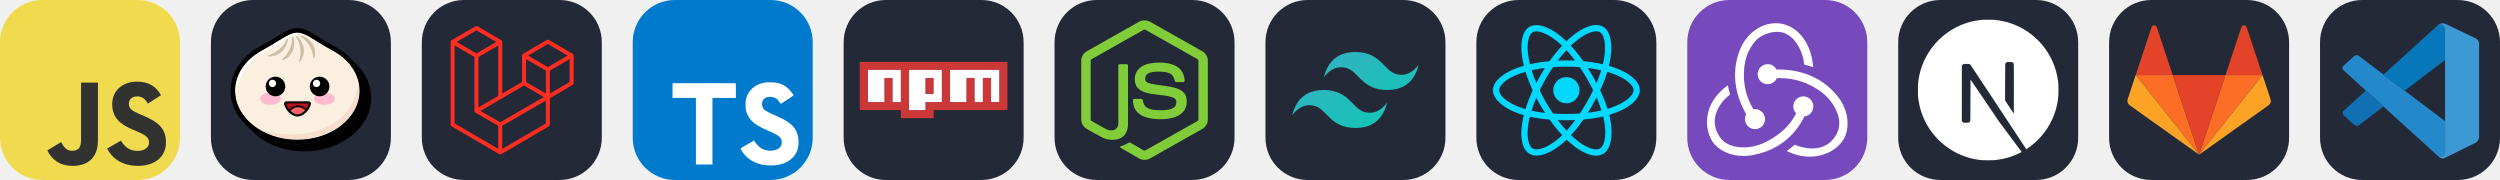
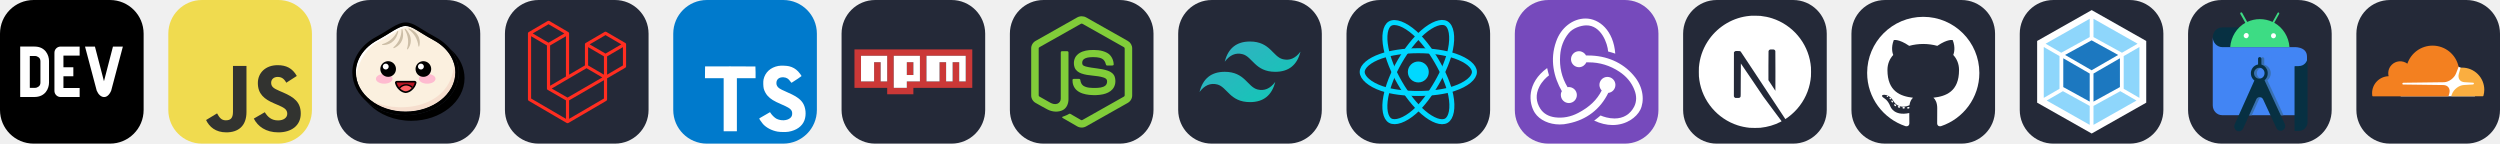
- <svg xmlns="http://www.w3.org/2000/svg" width="666.75" height="48" viewBox="0 0 3556 256" fill="none" version="1.1">
+ <svg xmlns="http://www.w3.org/2000/svg" width="835.5" height="48" viewBox="0 0 4456 256" fill="none" version="1.1">
  <g transform="translate(0, 0)">
+     <svg width="256" height="256" viewBox="0 0 256 256" fill="none">
+       <rect width="256" height="256" rx="60" fill="black" />
+       <path fill-rule="evenodd" clip-rule="evenodd" d="M87.375 147.217C87.375 157.436 81.08 172.918 61.156 172.886H36V83H61.687C80.901 83 87.364 98.461 87.37 108.685L87.375 147.217ZM62.582 99.819C64.686 99.819 66.795 100.607 68.898 102.182C70.996 103.757 72.053 106.126 72.059 109.277V147.114C72.059 150.27 71.007 152.633 68.904 154.209C66.8 155.784 64.691 156.572 62.587 156.572H53.127V99.819H62.582Z" fill="white" />
+       <path d="M141.959 99.053H113.073V119.924H130.731V135.988H113.073V156.854H141.965V172.918H108.253C102.203 173.076 97.172 168.284 97.02 162.222V94.256C96.874 88.199 101.661 83.168 107.706 83.016H141.965L141.959 99.053Z" fill="white" />
+       <path d="M198.149 161.684C190.992 178.389 178.17 175.064 172.429 161.684L151.539 83.022H169.197L185.305 144.8L201.336 83.022H219L198.149 161.684Z" fill="white" />
+     </svg>
+   </g>
+   <g transform="translate(300, 0)">
    <svg width="256" height="256" viewBox="0 0 256 256" fill="none">
      <rect width="256" height="256" rx="60" fill="#F0DB4F" />
      <path d="M67.312 213.932L86.903 202.076C90.682 208.777 94.12 214.447 102.367 214.447C110.272 214.447 115.256 211.355 115.256 199.327V117.529H139.314V199.667C139.314 224.584 124.708 235.926 103.398 235.926C84.153 235.926 72.982 225.959 67.311 213.93" fill="#323330" />
      <path d="M152.381 211.354L171.969 200.013C177.126 208.434 183.828 214.62 195.684 214.62C205.653 214.62 212.009 209.636 212.009 202.762C212.009 194.514 205.479 191.592 194.481 186.782L188.468 184.203C171.111 176.815 159.597 167.535 159.597 147.945C159.597 129.901 173.345 116.153 194.826 116.153C210.12 116.153 221.118 121.481 229.022 135.4L210.291 147.429C206.166 140.04 201.7 137.119 194.826 137.119C187.78 137.119 183.312 141.587 183.312 147.429C183.312 154.646 187.78 157.568 198.09 162.037L204.104 164.614C224.553 173.379 236.067 182.313 236.067 202.418C236.067 224.072 219.055 235.928 196.2 235.928C173.861 235.928 159.426 225.274 152.381 211.354" fill="#323330" />
    </svg>
  </g>
-   <g transform="translate(300, 0)">
+   <g transform="translate(600, 0)">
    <svg width="256" height="256" viewBox="0 0 256 256" fill="none">
      <rect width="256" height="256" rx="60" fill="#242938" />
      <path d="M206.709 91.241C206.304 90.811 205.873 90.38 205.443 89.975C205.012 89.57 204.607 89.115 204.177 88.71C203.747 88.304 203.342 87.849 202.911 87.444C202.481 87.039 202.076 86.583 201.645 86.178C201.215 85.773 200.81 85.317 200.38 84.912C199.949 84.507 199.544 84.051 199.114 83.646C198.683 83.241 198.278 82.785 197.848 82.38C210.405 94.721 217.599 111.51 217.873 129.115C217.873 171.064 175.291 205.191 122.936 205.191C93.62 205.191 67.392 194.482 49.949 177.697L51.215 178.963L52.481 180.229L53.746 181.494L55.012 182.76L56.278 184.026L57.544 185.292L58.81 186.558C76.228 204.051 103.038 215.317 133.063 215.317C185.417 215.317 228 181.191 228 139.368C228 121.494 220.304 104.558 206.709 91.241Z" fill="black" />
      <path d="M211.544 129.114C211.544 167.62 171.874 198.836 122.937 198.836C74 198.836 34.329 167.62 34.329 129.114C34.329 105.241 49.519 84.152 72.861 71.646C96.203 59.139 110.734 46.329 122.937 46.329C135.139 46.329 145.57 56.785 173.013 71.646C196.355 84.152 211.544 105.241 211.544 129.114Z" fill="#FBF0DF" />
      <path d="M211.544 129.114C211.532 124.167 210.851 119.245 209.519 114.481C202.608 198.785 99.772 202.835 59.342 177.62C77.517 191.707 99.945 199.189 122.937 198.835C171.798 198.835 211.544 167.57 211.544 129.114Z" fill="#F6DECE" />
      <path d="M88.835 67.013C100.152 60.228 115.19 47.494 129.975 47.468C127.7 46.733 125.327 46.349 122.937 46.329C116.81 46.329 110.279 49.494 102.051 54.253C99.19 55.924 96.228 57.772 93.089 59.696C87.19 63.342 80.43 67.468 72.835 71.595C48.734 84.633 34.329 106.127 34.329 129.114C34.329 130.127 34.329 131.139 34.329 132.127C49.671 77.924 77.544 73.797 88.835 67.013Z" fill="#FFFEFC" />
      <path fill-rule="evenodd" clip-rule="evenodd" d="M115.645 52.734C115.681 58.712 114.426 64.627 111.966 70.075C109.506 75.524 105.899 80.377 101.392 84.304C100.683 84.937 101.24 86.152 102.152 85.797C110.683 82.481 122.202 72.557 117.342 52.532C117.139 51.392 115.645 51.696 115.645 52.734ZM121.392 52.734C124.49 57.788 126.458 63.453 127.162 69.339C127.865 75.225 127.287 81.194 125.468 86.835C125.164 87.722 126.253 88.481 126.861 87.747C132.405 80.658 137.24 66.582 122.759 51.392C122.025 50.734 120.886 51.747 121.392 52.633V52.734ZM128.38 52.304C133.231 55.738 137.289 60.173 140.28 65.309C143.272 70.444 145.127 76.162 145.721 82.076C145.696 82.289 145.753 82.504 145.882 82.676C146.01 82.848 146.2 82.964 146.412 82.999C146.623 83.035 146.84 82.988 147.018 82.868C147.196 82.748 147.321 82.564 147.367 82.354C149.696 73.519 148.38 58.456 129.215 50.633C128.202 50.228 127.544 51.595 128.38 52.203V52.304ZM81.645 78.633C87.416 76.909 92.758 73.989 97.325 70.063C101.892 66.138 105.581 61.294 108.152 55.848C108.607 54.937 110.051 55.291 109.823 56.304C105.443 76.557 90.785 80.785 81.671 80.228C80.709 80.253 80.734 78.911 81.645 78.633Z" fill="#CCBEA7" />
      <path d="M122.937 205.19C70.582 205.19 28 171.063 28 129.114C28 103.798 43.646 80.177 69.848 66.025C77.443 61.975 83.949 57.899 89.747 54.329C92.937 52.354 95.949 50.506 98.861 48.785C107.747 43.519 115.342 40 122.937 40C130.532 40 137.165 43.038 145.468 47.949C148 49.392 150.532 50.962 153.241 52.684C159.544 56.582 166.658 60.987 176.025 66.025C202.228 80.177 217.874 103.772 217.874 129.114C217.874 171.063 175.291 205.19 122.937 205.19ZM122.937 46.329C116.81 46.329 110.279 49.494 102.051 54.253C99.19 55.924 96.228 57.772 93.089 59.696C87.19 63.342 80.43 67.468 72.835 71.595C48.734 84.633 34.329 106.127 34.329 129.114C34.329 167.57 74.076 198.861 122.937 198.861C171.798 198.861 211.544 167.57 211.544 129.114C211.544 106.127 197.139 84.633 173.013 71.646C163.443 66.582 155.975 61.823 149.924 58.076C147.165 56.38 144.633 54.81 142.329 53.418C134.658 48.861 129.063 46.329 122.937 46.329Z" fill="black" />
      <path d="M140.785 147.596C139.648 152.254 137.059 156.429 133.393 159.52C130.64 162.188 127.077 163.863 123.266 164.279C119.341 163.929 115.652 162.25 112.81 159.52C109.181 156.415 106.629 152.241 105.519 147.596C105.482 147.32 105.509 147.039 105.598 146.775C105.686 146.512 105.834 146.272 106.029 146.074C106.225 145.876 106.463 145.725 106.725 145.634C106.988 145.542 107.268 145.512 107.544 145.545H138.785C139.059 145.516 139.337 145.549 139.596 145.643C139.855 145.736 140.09 145.887 140.283 146.085C140.475 146.282 140.621 146.521 140.708 146.782C140.795 147.044 140.821 147.322 140.785 147.596Z" fill="#B71422" />
      <path d="M112.81 159.722C115.647 162.453 119.322 164.148 123.241 164.532C127.151 164.142 130.816 162.448 133.646 159.722C134.551 158.878 135.397 157.973 136.177 157.013C134.618 155.243 132.713 153.812 130.579 152.806C128.446 151.8 126.13 151.242 123.772 151.165C121.25 151.224 118.78 151.896 116.575 153.122C114.37 154.348 112.496 156.092 111.114 158.203C111.696 158.734 112.203 159.241 112.81 159.722Z" fill="#FF6164" />
      <path d="M113.215 157.722C114.471 156.099 116.077 154.783 117.914 153.871C119.752 152.958 121.772 152.475 123.823 152.456C127.614 152.568 131.227 154.094 133.95 156.734C134.532 156.101 135.089 155.443 135.62 154.785C132.4 151.718 128.143 149.974 123.696 149.899C121.32 149.919 118.977 150.466 116.837 151.499C114.696 152.532 112.811 154.026 111.317 155.874C111.915 156.524 112.549 157.141 113.215 157.722Z" fill="black" />
      <path d="M123.165 165.798C118.946 165.428 114.976 163.644 111.899 160.734C107.98 157.42 105.222 152.941 104.026 147.95C103.94 147.505 103.954 147.047 104.068 146.609C104.182 146.171 104.392 145.764 104.684 145.418C105.031 144.999 105.469 144.665 105.965 144.441C106.46 144.217 107.001 144.11 107.545 144.127H138.785C139.328 144.115 139.867 144.225 140.361 144.449C140.856 144.672 141.295 145.003 141.646 145.418C141.934 145.765 142.141 146.173 142.251 146.612C142.36 147.05 142.37 147.507 142.279 147.95C141.083 152.941 138.324 157.42 134.405 160.734C131.335 163.639 127.375 165.422 123.165 165.798ZM107.545 147.063C107.139 147.063 107.038 147.241 107.013 147.291C108.083 151.62 110.504 155.495 113.924 158.355C116.425 160.819 119.677 162.378 123.165 162.785C126.643 162.382 129.891 160.843 132.405 158.405C135.815 155.54 138.226 151.666 139.291 147.342C139.236 147.261 139.16 147.197 139.07 147.157C138.981 147.116 138.882 147.102 138.785 147.114L107.545 147.063Z" fill="black" />
      <path d="M161.469 149.164C169.648 149.164 176.279 145.265 176.279 140.455C176.279 135.646 169.648 131.747 161.469 131.747C153.289 131.747 146.659 135.646 146.659 140.455C146.659 145.265 153.289 149.164 161.469 149.164Z" fill="#FEBBD0" />
      <path d="M84.836 149.164C93.015 149.164 99.646 145.265 99.646 140.455C99.646 135.646 93.015 131.747 84.836 131.747C76.656 131.747 70.026 135.646 70.026 140.455C70.026 145.265 76.656 149.164 84.836 149.164Z" fill="#FEBBD0" />
      <path fill-rule="evenodd" clip-rule="evenodd" d="M91.798 136.962C94.558 136.967 97.257 136.153 99.555 134.623C101.852 133.093 103.644 130.917 104.703 128.368C105.763 125.82 106.043 123.014 105.508 120.307C104.972 117.599 103.646 115.111 101.696 113.158C99.746 111.204 97.26 109.873 94.554 109.333C91.847 108.793 89.041 109.067 86.491 110.122C83.94 111.177 81.76 112.965 80.226 115.26C78.692 117.554 77.874 120.252 77.874 123.012C77.874 126.708 79.34 130.252 81.951 132.867C84.561 135.482 88.103 136.955 91.798 136.962ZM154.507 136.962C157.27 136.982 159.977 136.181 162.284 134.66C164.591 133.14 166.395 130.968 167.466 128.421C168.538 125.874 168.828 123.066 168.302 120.354C167.775 117.641 166.454 115.146 164.508 113.185C162.561 111.224 160.076 109.885 157.367 109.339C154.658 108.792 151.848 109.063 149.293 110.115C146.739 111.168 144.554 112.956 143.017 115.252C141.479 117.548 140.659 120.249 140.659 123.012C140.652 126.697 142.105 130.233 144.701 132.848C147.297 135.462 150.823 136.942 154.507 136.962Z" fill="black" />
      <path fill-rule="evenodd" clip-rule="evenodd" d="M87.494 123.898C88.531 123.903 89.547 123.6 90.412 123.028C91.278 122.455 91.953 121.638 92.354 120.681C92.754 119.724 92.862 118.669 92.662 117.651C92.463 116.633 91.966 115.697 91.234 114.961C90.502 114.226 89.568 113.724 88.551 113.52C87.534 113.316 86.479 113.418 85.52 113.814C84.561 114.21 83.741 114.882 83.164 115.744C82.587 116.606 82.279 117.62 82.279 118.658C82.279 120.043 82.827 121.373 83.805 122.355C84.782 123.337 86.109 123.892 87.494 123.898ZM150.203 123.898C151.24 123.903 152.256 123.6 153.121 123.028C153.986 122.455 154.662 121.638 155.063 120.681C155.463 119.724 155.57 118.669 155.371 117.651C155.172 116.633 154.675 115.697 153.943 114.961C153.211 114.226 152.277 113.724 151.26 113.52C150.243 113.316 149.188 113.418 148.229 113.814C147.27 114.21 146.45 114.882 145.873 115.744C145.296 116.606 144.988 117.62 144.988 118.658C144.988 120.035 145.529 121.356 146.496 122.337C147.462 123.318 148.776 123.878 150.152 123.898H150.203Z" fill="white" />
    </svg>
  </g>
-   <g transform="translate(600, 0)">
+   <g transform="translate(900, 0)">
    <svg width="256" height="256" fill="none" viewBox="0 0 256 256">
      <rect width="256" height="256" fill="#242938" rx="60" />
      <path fill="#FF2D20" fill-rule="evenodd" d="M215.846 78.314C215.91 78.557 215.944 78.808 215.944 79.061V118.26C215.944 118.763 215.813 119.257 215.565 119.692C215.316 120.128 214.958 120.489 214.528 120.739L182.082 139.681V177.226C182.082 178.248 181.547 179.191 180.673 179.706L112.945 219.241C112.79 219.33 112.621 219.387 112.452 219.448C112.388 219.47 112.329 219.509 112.262 219.527C111.788 219.653 111.291 219.653 110.817 219.527C110.74 219.505 110.669 219.462 110.595 219.434C110.44 219.377 110.278 219.327 110.13 219.241L42.416 179.706C41.986 179.455 41.629 179.094 41.38 178.659C41.131 178.224 41 177.729 41 177.226V59.629C41 59.371 41.035 59.121 41.099 58.879C41.12 58.796 41.169 58.721 41.197 58.639C41.25 58.489 41.3 58.336 41.377 58.196C41.43 58.103 41.507 58.028 41.571 57.943C41.652 57.828 41.726 57.71 41.821 57.61C41.902 57.528 42.008 57.467 42.099 57.396C42.201 57.31 42.293 57.217 42.409 57.149H42.413L76.271 37.382C76.7 37.132 77.186 37 77.681 37C78.175 37 78.661 37.132 79.09 37.382L112.949 57.149H112.956C113.068 57.221 113.164 57.31 113.266 57.392C113.357 57.464 113.459 57.528 113.54 57.607C113.639 57.71 113.71 57.828 113.794 57.943C113.854 58.028 113.935 58.103 113.984 58.196C114.065 58.339 114.111 58.489 114.168 58.639C114.196 58.721 114.245 58.796 114.266 58.882C114.331 59.126 114.364 59.377 114.365 59.629V133.079L142.579 116.606V79.057C142.579 78.807 142.614 78.553 142.678 78.314C142.703 78.228 142.748 78.153 142.777 78.071C142.833 77.921 142.882 77.767 142.96 77.628C143.013 77.535 143.09 77.46 143.15 77.374C143.235 77.26 143.305 77.142 143.404 77.042C143.485 76.96 143.587 76.899 143.679 76.828C143.784 76.742 143.876 76.649 143.989 76.581H143.993L177.855 56.813C178.283 56.563 178.769 56.431 179.264 56.431C179.759 56.431 180.245 56.563 180.673 56.813L214.532 76.581C214.652 76.653 214.743 76.742 214.849 76.824C214.937 76.895 215.039 76.96 215.12 77.038C215.219 77.142 215.289 77.26 215.374 77.374C215.437 77.46 215.515 77.535 215.564 77.628C215.645 77.767 215.691 77.921 215.747 78.071C215.779 78.153 215.825 78.228 215.846 78.314H215.846ZM210.3 116.606V84.009L198.451 90.925L182.082 100.482V133.079L210.303 116.606H210.3ZM176.441 175.572V142.954L160.34 152.279L114.361 178.888V211.813L176.441 175.572ZM46.644 64.577V175.572L108.717 211.81V178.891L76.289 160.281L76.278 160.274L76.264 160.267C76.155 160.203 76.064 160.11 75.961 160.031C75.873 159.96 75.771 159.903 75.694 159.824L75.687 159.814C75.595 159.724 75.531 159.614 75.454 159.513C75.383 159.417 75.299 159.335 75.243 159.235L75.239 159.224C75.175 159.117 75.136 158.988 75.091 158.867C75.045 158.76 74.985 158.66 74.957 158.545V158.541C74.922 158.406 74.915 158.263 74.9 158.123C74.886 158.016 74.858 157.909 74.858 157.802V157.795V81.05L58.493 71.49L46.644 64.581V64.577ZM77.684 43.162L49.474 59.629L77.677 76.095L105.884 59.625L77.677 43.162H77.684ZM92.355 145.926L108.721 136.373V64.577L96.872 71.494L80.503 81.05V152.847L92.355 145.926ZM179.264 62.594L151.056 79.061L179.264 95.527L207.467 79.057L179.264 62.594ZM176.441 100.482L160.072 90.925L148.224 84.009V116.606L164.589 126.159L176.441 133.079V100.482ZM111.536 173.94L152.909 149.988L173.591 138.02L145.405 121.564L112.952 140.51L83.374 157.777L111.536 173.94Z" clip-rule="evenodd" />
    </svg>
  </g>
-   <g transform="translate(900, 0)">
+   <g transform="translate(1200, 0)">
    <svg width="256" height="256" fill="none" viewBox="0 0 256 256">
      <rect width="256" height="256" fill="#007ACC" rx="60" />
      <path fill="#fff" d="M56.611 128.849L56.53 139.333H73.19H89.85L89.85 186.673V234.012H101.635H113.419V186.673L113.419 139.333H130.079H146.739V129.052C146.739 123.363 146.618 118.609 146.455 118.487C146.333 118.325 126.056 118.243 101.472 118.284L56.733 118.406L56.611 128.849Z" />
      <path fill="#fff" d="M206.567 118.108C213.068 119.734 218.026 122.619 222.577 127.332C224.934 129.852 228.428 134.444 228.713 135.541C228.794 135.866 217.66 143.343 210.915 147.528C210.671 147.691 209.695 146.634 208.598 145.009C205.307 140.214 201.853 138.141 196.57 137.776C188.809 137.247 183.811 141.311 183.852 148.097C183.852 150.088 184.136 151.266 184.949 152.892C186.655 156.427 189.825 158.54 199.781 162.847C218.107 170.731 225.949 175.932 230.826 183.327C236.271 191.576 237.49 204.742 233.792 214.535C229.729 225.181 219.651 232.414 205.469 234.812C201.081 235.584 190.678 235.462 185.965 234.609C175.684 232.78 165.932 227.701 159.918 221.037C157.561 218.436 152.969 211.65 153.254 211.162C153.375 211 154.432 210.35 155.61 209.659C156.748 209.009 161.056 206.53 165.119 204.173L172.474 199.906L174.018 202.182C176.172 205.473 180.885 209.984 183.73 211.487C191.897 215.795 203.113 215.185 208.639 210.228C210.996 208.074 211.971 205.839 211.971 202.548C211.971 199.581 211.605 198.281 210.061 196.046C208.07 193.202 204.007 190.804 192.466 185.806C179.26 180.117 173.571 176.582 168.37 170.974C165.363 167.724 162.518 162.522 161.34 158.174C160.365 154.558 160.121 145.496 160.893 141.839C163.615 129.08 173.246 120.181 187.143 117.539C191.654 116.686 202.137 117.011 206.567 118.108Z" />
    </svg>
  </g>
-   <g transform="translate(1200, 0)">
+   <g transform="translate(1500, 0)">
    <svg width="256" height="256" viewBox="0 0 256 256" fill="none">
      <g clip-path="url(#clip0_33_588)">
        <path d="M196 0H60C26.863 0 0 26.863 0 60V196C0 229.137 26.863 256 60 256H196C229.137 256 256 229.137 256 196V60C256 26.863 229.137 0 196 0Z" fill="#242938" />
        <g clip-path="url(#clip1_33_588)">
          <path d="M23 88H233V156.571H128V168H81.333V156.571H23V88ZM34.667 145.143H58V110.857H69.667V145.143H81.333V99.429H34.667V145.143ZM93 99.429V156.571H116.333V145.143H139.667V99.429H93ZM116.333 110.857H128V133.714H116.333V110.857ZM151.333 99.429V145.143H174.667V110.857H186.333V145.143H198V110.857H209.667V145.143H221.333V99.429H151.333Z" fill="#CB3837" />
          <path d="M34.667 145.143H58V110.857H69.667V145.143H81.333V99.429H34.667V145.143Z" fill="white" />
          <path d="M93 99.429V156.571H116.333V145.143H139.667V99.429H93ZM128 133.714H116.333V110.857H128V133.714Z" fill="white" />
          <path d="M151.333 99.429V145.143H174.667V110.857H186.333V145.143H198V110.857H209.667V145.143H221.333V99.429H151.333Z" fill="white" />
        </g>
      </g>
      <defs>
        <clipPath id="clip0_33_588">
          <rect width="256" height="256" fill="white" />
        </clipPath>
        <clipPath id="clip1_33_588">
          <rect width="210" height="80" fill="white" transform="translate(23 88)" />
        </clipPath>
      </defs>
    </svg>
  </g>
-   <g transform="translate(1500, 0)">
+   <g transform="translate(1800, 0)">
    <svg width="256" height="256" fill="none" viewBox="0 0 256 256">
      <rect width="256" height="256" fill="#242938" rx="60" />
      <path fill="#81CD39" d="M119.878 31.116C124.797 28.301 131.203 28.288 136.117 31.116C160.839 45.086 185.569 59.033 210.287 73.011C214.937 75.63 218.046 80.804 217.999 86.161V170.206C218.034 175.785 214.617 181.083 209.712 183.642C185.071 197.535 160.442 211.444 135.805 225.337C130.786 228.207 124.251 227.986 119.387 224.88C112 220.598 104.6 216.336 97.212 212.058C95.702 211.158 94 210.442 92.934 208.978C93.877 207.708 95.562 207.55 96.931 206.995C100.014 206.014 102.847 204.44 105.679 202.913C106.396 202.423 107.27 202.611 107.957 203.049C114.274 206.671 120.536 210.399 126.874 213.986C128.226 214.767 129.595 213.73 130.751 213.086C154.931 199.419 179.141 185.805 203.318 172.134C204.214 171.703 204.709 170.752 204.636 169.771C204.653 142.046 204.64 114.317 204.645 86.592C204.747 85.478 204.103 84.455 203.096 83.999C178.541 70.17 153.997 56.321 129.446 42.488C128.575 41.889 127.426 41.888 126.554 42.484C102.002 56.321 77.464 70.183 52.912 84.011C51.909 84.468 51.236 85.475 51.355 86.592C51.36 114.317 51.355 142.046 51.355 169.775C51.268 170.756 51.801 171.687 52.691 172.109C59.242 175.824 65.802 179.513 72.358 183.216C76.052 185.203 80.586 186.385 84.656 184.862C88.246 183.574 90.763 179.909 90.695 176.097C90.729 148.534 90.678 120.967 90.72 93.408C90.631 92.184 91.791 91.173 92.981 91.288C96.129 91.267 99.281 91.246 102.429 91.297C103.743 91.267 104.647 92.585 104.485 93.817C104.472 121.555 104.519 149.293 104.464 177.03C104.472 184.423 101.435 192.467 94.597 196.084C86.174 200.447 75.762 199.522 67.44 195.338C60.236 191.742 53.36 187.498 46.284 183.646C41.366 181.101 37.966 175.782 38.001 170.207V86.161C37.949 80.693 41.182 75.425 45.976 72.844C70.613 58.941 95.246 45.026 119.878 31.116Z" />
      <path fill="#81CD39" d="M141.372 89.335C152.117 88.643 163.62 88.925 173.289 94.219C180.776 98.275 184.926 106.789 185.058 115.106C184.849 116.227 183.676 116.846 182.605 116.769C179.488 116.765 176.369 116.812 173.252 116.748C171.929 116.799 171.161 115.58 170.995 114.411C170.099 110.431 167.928 106.49 164.183 104.57C158.433 101.692 151.767 101.837 145.497 101.897C140.92 102.139 135.998 102.536 132.12 105.227C129.143 107.266 128.239 111.382 129.301 114.697C130.303 117.077 133.05 117.845 135.299 118.553C148.248 121.94 161.97 121.602 174.672 126.059C179.931 127.876 185.075 131.409 186.875 136.915C189.23 144.295 188.198 153.115 182.947 159.039C178.689 163.914 172.488 166.568 166.303 168.009C158.075 169.844 149.536 169.891 141.18 169.076C133.323 168.18 125.146 166.116 119.081 160.763C113.894 156.259 111.361 149.241 111.612 142.469C111.672 141.325 112.811 140.527 113.907 140.621C117.046 140.596 120.186 140.587 123.325 140.626C124.58 140.536 125.509 141.62 125.574 142.802C126.152 146.593 127.577 150.573 130.884 152.82C137.264 156.937 145.271 156.655 152.577 156.77C158.63 156.502 165.425 156.421 170.364 152.42C172.97 150.138 173.742 146.32 173.038 143.036C172.275 140.263 169.374 138.971 166.883 138.126C154.1 134.083 140.224 135.55 127.565 130.977C122.425 129.161 117.455 125.727 115.481 120.447C112.726 112.974 113.988 103.73 119.789 98.006C125.445 92.312 133.609 90.119 141.372 89.335V89.335" />
    </svg>
  </g>
-   <g transform="translate(1800, 0)">
+   <g transform="translate(2100, 0)">
    <svg width="256" height="256" fill="none" viewBox="0 0 256 256">
      <rect width="256" height="256" fill="#242938" rx="60" />
      <path fill="url(#paint0_linear_2_119)" fill-rule="evenodd" d="M83 110C88.999 86.001 104.001 74 128 74C164 74 168.5 101 186.5 105.5C198.501 108.501 209 104.001 218 92C212.001 115.999 196.999 128 173 128C137 128 132.5 101 114.5 96.5C102.499 93.499 92 97.999 83 110ZM38 164C43.999 140.001 59.001 128 83 128C119 128 123.5 155 141.5 159.5C153.501 162.501 164 158.001 173 146C167.001 169.999 151.999 182 128 182C92 182 87.5 155 69.5 150.5C57.499 147.499 47 151.999 38 164Z" clip-rule="evenodd" />
      <defs>
        <linearGradient id="paint0_linear_2_119" x1="86.5" x2="163.5" y1="74" y2="185.5" gradientUnits="userSpaceOnUse">
          <stop stop-color="#32B1C1" />
          <stop offset="1" stop-color="#14C6B7" />
        </linearGradient>
      </defs>
    </svg>
  </g>
-   <g transform="translate(2100, 0)">
+   <g transform="translate(2400, 0)">
    <svg width="256" height="256" fill="none" viewBox="0 0 256 256">
      <rect width="256" height="256" fill="#242938" rx="60" />
      <path fill="#00D8FF" d="M128.001 146.951C138.305 146.951 146.657 138.598 146.657 128.295C146.657 117.992 138.305 109.639 128.001 109.639C117.698 109.639 109.345 117.992 109.345 128.295C109.345 138.598 117.698 146.951 128.001 146.951Z" />
      <path fill-rule="evenodd" stroke="#00D8FF" stroke-width="8.911" d="M128.002 90.363C153.05 90.363 176.319 93.957 193.864 99.998C215.003 107.275 228 118.306 228 128.295C228 138.704 214.226 150.423 191.525 157.944C174.363 163.63 151.779 166.598 128.002 166.598C103.624 166.598 80.539 163.812 63.183 157.881C41.225 150.376 28 138.506 28 128.295C28 118.387 40.41 107.441 61.252 100.175C78.862 94.035 102.705 90.363 127.998 90.363H128.002Z" clip-rule="evenodd" />
      <path fill-rule="evenodd" stroke="#00D8FF" stroke-width="8.911" d="M94.981 109.438C107.495 87.74 122.232 69.378 136.23 57.197C153.094 42.521 169.144 36.773 177.796 41.762C186.813 46.962 190.084 64.75 185.259 88.171C181.614 105.879 172.9 126.925 161.021 147.523C148.842 168.641 134.897 187.247 121.09 199.315C103.619 214.587 86.728 220.114 77.883 215.013C69.3 210.067 66.018 193.846 70.136 172.161C73.615 153.838 82.345 131.349 94.977 109.438L94.981 109.438Z" clip-rule="evenodd" />
      <path fill-rule="evenodd" stroke="#00D8FF" stroke-width="8.911" d="M95.012 147.578C82.463 125.904 73.919 103.962 70.353 85.752C66.06 63.811 69.095 47.035 77.74 42.032C86.749 36.816 103.792 42.866 121.674 58.744C135.194 70.748 149.077 88.805 160.99 109.383C173.204 130.481 182.358 151.856 185.919 169.844C190.425 192.608 186.778 210.001 177.941 215.116C169.367 220.08 153.676 214.825 136.945 200.427C122.809 188.263 107.685 169.468 95.012 147.578Z" clip-rule="evenodd" />
    </svg>
  </g>
-   <g transform="translate(2400, 0)">
+   <g transform="translate(2700, 0)">
    <svg width="256" height="256" viewBox="0 0 256 256" fill="none">
      <rect width="256" height="256" rx="60" fill="#764ABC" />
      <path d="M166.579 165.599C173.96 164.835 179.559 158.472 179.304 150.837C179.05 143.202 172.687 137.094 165.052 137.094H164.543C156.653 137.348 150.545 143.965 150.799 151.855C151.054 155.673 152.581 158.981 154.871 161.272C146.218 178.324 132.984 190.795 113.132 201.23C99.643 208.356 85.645 210.901 71.647 209.12C60.194 207.593 51.287 202.502 45.687 194.104C37.543 181.633 36.78 168.144 43.651 154.655C48.487 144.983 56.122 137.857 60.958 134.294C59.94 130.986 58.413 125.386 57.649 121.314C20.746 148.038 24.563 184.178 35.761 201.23C44.16 213.955 61.212 221.845 80.046 221.845C85.136 221.845 90.226 221.336 95.317 220.063C127.894 213.701 152.581 194.358 166.579 165.599V165.599Z" fill="white" />
      <path d="M211.372 134.04C192.03 111.388 163.525 98.918 130.948 98.918H126.876C124.585 94.336 119.749 91.282 114.405 91.282H113.896C106.006 91.537 99.898 98.154 100.152 106.044C100.407 113.679 106.769 119.787 114.405 119.787H114.914C120.513 119.533 125.349 115.97 127.385 111.134H131.966C151.308 111.134 169.633 116.733 186.176 127.677C198.901 136.076 208.064 147.02 213.154 160.254C217.481 170.943 217.226 181.378 212.645 190.286C205.519 203.775 193.557 211.156 177.777 211.156C167.597 211.156 157.926 208.102 152.835 205.811C150.036 208.356 144.946 212.428 141.383 214.973C152.326 220.063 163.525 222.863 174.214 222.863C198.647 222.863 216.717 209.374 223.589 195.885C230.97 181.124 230.461 155.673 211.372 134.04Z" fill="white" />
      <path d="M82.082 169.926C82.337 177.561 88.699 183.669 96.335 183.669H96.844C104.733 183.414 110.842 176.797 110.587 168.907C110.333 161.272 103.97 155.164 96.335 155.164H95.826C95.317 155.164 94.553 155.164 94.044 155.419C83.609 138.112 79.283 119.278 80.81 98.918C81.828 83.647 86.918 70.413 95.826 59.469C103.206 50.052 117.459 45.471 127.13 45.216C154.108 44.707 165.561 78.302 166.324 91.791C169.633 92.555 175.232 94.337 179.05 95.609C175.996 54.379 150.545 33 126.112 33C103.206 33 82.082 49.543 73.683 73.976C61.976 106.553 69.611 137.857 83.864 162.545C82.591 164.326 81.828 167.126 82.082 169.926V169.926Z" fill="white" />
    </svg>
  </g>
-   <g transform="translate(2700, 0)">
+   <g transform="translate(3000, 0)">
    <svg width="256" height="256" fill="none" viewBox="0 0 256 256">
      <rect width="256" height="256" fill="#242938" rx="60" />
      <path fill="#fff" d="M121.451 28.054C121.021 28.093 119.652 28.23 118.42 28.327C90.014 30.889 63.406 46.216 46.553 69.774C37.169 82.873 31.167 97.731 28.899 113.469C28.098 118.963 28 120.586 28 128.034C28 135.483 28.098 137.106 28.899 142.599C34.334 180.155 61.06 211.71 97.306 223.401C103.797 225.493 110.639 226.92 118.42 227.78C121.451 228.112 134.549 228.112 137.58 227.78C151.011 226.294 162.389 222.971 173.611 217.242C175.331 216.363 175.664 216.128 175.429 215.933C175.273 215.815 167.941 205.981 159.144 194.095L143.152 172.492L123.112 142.834C112.086 126.529 103.015 113.195 102.936 113.195C102.858 113.176 102.78 126.353 102.741 142.443C102.682 170.615 102.663 171.749 102.311 172.413C101.803 173.371 101.412 173.762 100.59 174.193C99.965 174.505 99.417 174.564 96.465 174.564H93.083L92.184 173.997C91.597 173.626 91.167 173.137 90.874 172.57L90.463 171.69L90.502 132.492L90.561 93.274L91.167 92.511C91.48 92.101 92.145 91.573 92.614 91.319C93.415 90.928 93.728 90.888 97.111 90.888C101.099 90.888 101.763 91.045 102.8 92.179C103.093 92.492 113.943 108.836 126.925 128.523C139.906 148.21 157.658 175.092 166.377 188.288L182.213 212.277L183.015 211.749C190.111 207.135 197.619 200.566 203.562 193.723C216.211 179.197 224.364 161.485 227.101 142.599C227.902 137.106 228 135.483 228 128.034C228 120.586 227.902 118.963 227.101 113.469C221.666 75.913 194.94 44.359 158.694 32.668C152.301 30.595 145.498 29.168 137.873 28.308C135.996 28.112 123.073 27.897 121.451 28.054ZM162.389 88.543C163.327 89.012 164.09 89.911 164.364 90.849C164.52 91.358 164.559 102.228 164.52 126.724L164.461 161.876L158.264 152.374L152.047 142.873V117.321C152.047 100.801 152.125 91.514 152.242 91.064C152.555 89.97 153.239 89.109 154.178 88.601C154.979 88.191 155.273 88.151 158.342 88.151C161.236 88.151 161.744 88.191 162.389 88.543Z" />
    </svg>
  </g>
-   <g transform="translate(3000, 0)">
+   <g transform="translate(3300, 0)">
    <svg width="256" height="256" viewBox="0 0 256 256" fill="none">
      <rect width="256" height="256" rx="60" fill="#242938" />
-       <path d="M127.999 220.001L165.561 106.809H90.441L127.999 219.997V220.001Z" fill="#E24329" />
-       <path d="M127.999 220.001L90.441 106.809H37.8L127.999 219.997V220.001Z" fill="#FC6D26" />
-       <path d="M37.801 106.806L26.383 141.206C25.34 144.342 26.477 147.78 29.205 149.719L128 220.001L37.801 106.809V106.806Z" fill="#FCA326" />
-       <path d="M37.8 106.805H90.441L67.817 38.63C66.653 35.123 61.582 35.123 60.42 38.63L37.8 106.808V106.805Z" fill="#E24329" />
-       <path d="M128 220.001L165.562 106.809H218.205L128 219.997V220.001Z" fill="#FC6D26" />
-       <path d="M218.203 106.806L229.619 141.206C230.66 144.342 229.519 147.78 226.795 149.719L128 220.001L218.203 106.809V106.806Z" fill="#FCA326" />
-       <path d="M218.202 106.805H165.562L188.184 38.63C189.349 35.124 194.419 35.124 195.581 38.63L218.205 106.808L218.202 106.805Z" fill="#E24329" />
+       <path d="M128.001 30C72.779 30 28 74.771 28 130.001C28 174.184 56.653 211.668 96.387 224.891C101.384 225.817 103.219 222.722 103.219 220.081C103.219 217.696 103.126 209.819 103.083 201.463C75.263 207.512 69.393 189.664 69.393 189.664C64.844 178.105 58.289 175.032 58.289 175.032C49.216 168.825 58.973 168.953 58.973 168.953C69.015 169.658 74.303 179.258 74.303 179.258C83.222 194.546 97.697 190.126 103.403 187.571C104.301 181.107 106.892 176.696 109.752 174.199C87.54 171.67 64.191 163.095 64.191 124.778C64.191 113.86 68.098 104.939 74.495 97.936C73.456 95.418 70.034 85.246 75.463 71.472C75.463 71.472 83.861 68.784 102.971 81.723C110.948 79.507 119.502 78.396 128.001 78.358C136.499 78.396 145.061 79.507 153.052 81.723C172.139 68.784 180.525 71.472 180.525 71.472C185.968 85.246 182.544 95.418 181.505 97.936C187.917 104.939 191.797 113.86 191.797 124.778C191.797 163.187 168.403 171.644 146.135 174.119C149.722 177.223 152.918 183.308 152.918 192.638C152.918 206.018 152.802 216.787 152.802 220.081C152.802 222.742 154.602 225.86 159.671 224.878C199.383 211.64 228 174.169 228 130.001C228 74.771 183.227 30 128.001 30ZM65.454 172.453C65.233 172.95 64.452 173.099 63.74 172.758C63.014 172.432 62.607 171.754 62.842 171.256C63.057 170.744 63.841 170.602 64.564 170.945C65.291 171.271 65.705 171.955 65.454 172.453ZM70.373 176.842C69.896 177.285 68.963 177.079 68.331 176.38C67.677 175.683 67.554 174.751 68.038 174.302C68.529 173.86 69.434 174.067 70.089 174.764C70.743 175.47 70.871 176.395 70.373 176.842ZM73.747 182.458C73.134 182.884 72.132 182.485 71.513 181.595C70.9 180.706 70.9 179.64 71.526 179.212C72.147 178.785 73.134 179.169 73.762 180.052C74.373 180.956 74.373 182.023 73.747 182.458ZM79.454 188.962C78.906 189.566 77.739 189.404 76.884 188.579C76.01 187.773 75.766 186.629 76.316 186.024C76.871 185.418 78.045 185.589 78.906 186.407C79.774 187.211 80.039 188.364 79.454 188.962ZM86.83 191.157C86.588 191.941 85.464 192.297 84.331 191.964C83.2 191.621 82.46 190.704 82.689 189.912C82.924 189.124 84.053 188.753 85.194 189.109C86.323 189.45 87.065 190.361 86.83 191.157ZM95.224 192.089C95.252 192.913 94.292 193.597 93.103 193.612C91.907 193.639 90.94 192.971 90.927 192.16C90.927 191.327 91.866 190.65 93.061 190.63C94.251 190.607 95.224 191.269 95.224 192.089ZM103.47 191.773C103.613 192.577 102.787 193.404 101.606 193.624C100.445 193.836 99.37 193.339 99.223 192.541C99.079 191.716 99.92 190.89 101.079 190.676C102.262 190.471 103.32 190.955 103.47 191.773Z" fill="white" />
    </svg>
  </g>
-   <g transform="translate(3300, 0)">
+   <g transform="translate(3600, 0)">
+     <svg width="256" height="256" viewBox="0 0 256 256" fill="none">
+       <rect width="256" height="256" rx="60" fill="#242938" />
+       <path d="M128.222 18L225.443 73V183L128.222 238L31 183V73L128.222 18Z" fill="white" />
+       <path d="M208.082 179.205L131.43 222.563V188.793L179.188 162.522L208.082 179.205ZM213.325 174.457V83.78L185.275 99.968V158.25L213.325 174.457ZM48.05 179.205L124.702 222.563V188.793L76.943 162.522L48.05 179.205V179.205ZM42.807 174.457V83.78L70.857 99.968V158.25L42.807 174.457V174.457ZM46.088 77.913L124.702 33.437V66.088L74.34 93.79L73.955 94.01L46.088 77.913V77.913ZM210.043 77.913L131.43 33.437V66.088L181.792 93.79L182.177 94.01L210.043 77.913V77.913Z" fill="#8ED6FB" />
+       <path d="M124.702 181.111L77.585 155.206V103.873L124.702 131.08V181.111ZM131.43 181.111L178.547 155.206V103.873L131.43 131.08V181.111ZM80.775 97.933L128.075 71.918L175.375 97.933L128.075 125.25L80.775 97.933V97.933Z" fill="#1C78C0" />
+     </svg>
+   </g>
+   <g transform="translate(3900, 0)">
+     <svg width="256" height="256" viewBox="0 0 256 256" fill="none">
+       <rect width="256" height="256" rx="60" fill="#242938" />
+       <path d="M107.028 48.818H60.789C51.58 48.818 44.011 56.68 44.011 66.415C43.682 75.811 50.918 83.67 59.97 84.011H107.522L107.028 48.818Z" fill="#073042" />
+       <path d="M211.835 205.303H60.789C51.415 205.303 44.011 197.445 44.011 187.707V66.246C44.011 75.982 51.58 83.841 60.789 84.011H187.321C187.321 84.011 212 81.793 212 101.097V205.303H211.835Z" fill="#4285F4" />
+       <path d="M141.413 143.12C148.159 137.825 149.475 127.917 144.379 121.082C141.579 117.324 137.301 114.933 132.692 114.761H133.186C134.011 114.591 134.997 114.591 135.823 114.761V105.024C135.823 103.828 135.327 102.803 134.34 102.292C132.858 101.437 131.049 101.95 130.227 103.487C129.897 104 129.733 104.512 129.897 105.195V115.102C121.671 116.469 115.912 124.499 117.225 133.213V133.383C117.886 137.483 120.027 141.242 123.316 143.633L95.509 205.474H113.609L126.441 177.116C127.925 173.698 131.872 172.162 135.327 173.87C136.646 174.554 137.795 175.749 138.453 177.116L151.783 205.474H170.209L141.413 143.12ZM132.036 140.387C126.77 140.387 122.657 135.945 122.657 130.48C122.657 125.011 126.935 120.741 132.199 120.911C134.667 120.911 136.81 121.937 138.617 123.647C142.401 127.403 142.401 133.554 138.781 137.483C137.137 139.192 134.667 140.387 132.036 140.387Z" fill="#3870B2" />
+       <path d="M96.992 57.363H161.818V69.662H96.992V57.363Z" fill="white" />
+       <path d="M127.1 120.741C132.199 120.741 136.48 125.183 136.316 130.649C136.316 135.945 132.036 140.387 126.77 140.216C121.671 140.216 117.556 135.775 117.556 130.48C117.556 127.917 118.542 125.524 120.357 123.647C122.164 121.766 124.63 120.741 127.1 120.741ZM130.72 115.102V104.853C130.72 103.657 130.227 102.633 129.24 102.119C127.76 101.265 125.949 101.778 125.123 103.316C124.793 103.828 124.63 104.341 124.793 105.024V114.933C116.567 116.298 110.808 124.33 112.129 133.042V133.213C112.788 137.31 114.924 141.07 118.215 143.46L83.169 221.532C81.854 224.268 82.018 227.682 83.828 230.245C86.457 234.173 91.562 235.198 95.342 232.466C96.663 231.611 97.649 230.245 98.306 228.878L121.671 176.944C123.151 173.528 127.1 171.99 130.556 173.698C131.872 174.382 133.022 175.579 133.681 176.944L157.539 228.366C159.516 232.636 164.449 234.344 168.566 232.293C172.676 230.245 174.323 225.119 172.347 220.848L136.316 143.12C142.896 137.652 144.049 127.575 138.781 120.741C136.81 118.007 134.011 116.128 130.72 115.102Z" fill="#073042" />
+       <path d="M152.276 68.296C149.805 68.296 147.831 66.415 147.831 63.854C147.831 62.658 148.323 61.292 149.146 60.437C150.957 58.73 153.591 58.73 155.401 60.437C156.222 61.292 156.716 62.487 156.716 63.683C156.552 66.246 154.742 68.125 152.276 68.296ZM103.572 68.125C101.1 68.125 99.129 66.075 99.129 63.683C99.129 62.487 99.624 61.292 100.443 60.437C101.925 58.559 104.726 58.216 106.533 59.756H106.698C108.506 61.463 108.67 64.366 107.028 66.246L106.533 66.927C105.712 67.782 104.562 68.296 103.406 68.296L103.572 68.125ZM153.591 40.62L162.311 24.904C162.804 24.05 162.475 23.025 161.818 22.342C160.995 22 160.174 22.171 159.681 22.855L150.629 39.083C136.151 32.421 119.698 32.421 105.383 39.083L96.498 23.025C96.169 22.513 95.509 22 94.849 22C94.192 22 93.533 22.342 93.202 23.025C92.874 23.538 92.874 24.391 93.202 24.904L102.09 40.62C86.621 49.33 76.585 65.734 75.108 83.841H180.737C179.424 65.564 169.221 49.33 153.755 40.62" fill="#3DDC84" />
+       <path d="M197.37 117.839H190.459C190.128 118.007 189.8 118.349 189.8 118.861V232.466C189.8 232.977 190.128 233.319 190.625 233.319H197.863C206.254 233.319 213 226.143 213 217.603V101.95C213 110.662 206.254 117.667 197.863 117.667H197.37V117.839Z" fill="#073042" />
+     </svg>
+   </g>
+   <g transform="translate(4200, 0)">
    <svg width="256" height="256" fill="none" viewBox="0 0 256 256">
      <rect width="256" height="256" fill="#242938" rx="60" />
-       <path fill="#2489CA" d="M33.716 100.208C33.716 100.208 28.981 96.795 34.663 92.238L47.899 80.402C47.899 80.402 51.687 76.417 55.691 79.889L177.84 172.368V216.714C177.84 216.714 177.781 223.678 168.844 222.908L33.716 100.208Z" />
-       <path fill="#1070B3" d="M65.2 128.792L33.716 157.415C33.716 157.415 30.48 159.822 33.716 164.123L48.333 177.418C48.333 177.418 51.805 181.147 56.934 176.905L90.312 151.596L65.2 128.792Z" />
-       <path fill="#0877B9" d="M120.474 129.029L178.215 84.939L177.84 40.83C177.84 40.83 175.374 31.203 167.148 36.214L90.312 106.145L120.474 129.029Z" />
-       <path fill="#3C99D4" d="M168.844 222.968C172.198 226.4 176.262 225.276 176.262 225.276L221.259 203.103C227.019 199.177 226.21 194.305 226.21 194.305V61.898C226.21 56.079 220.252 54.067 220.252 54.067L181.253 35.267C172.731 30 167.148 36.214 167.148 36.214C167.148 36.214 174.328 31.046 177.84 40.83V215.905C177.84 217.109 177.583 218.292 177.071 219.358C176.045 221.429 173.816 223.362 168.47 222.553L168.844 222.968Z" />
+       <g clip-path="url(#clip0_4_272)">
+         <path fill="#fff" d="M79 171.75H211.356V135.125L186.212 120.706L181.875 118.831L79 119.537V171.75Z" />
+         <path fill="#F38020" d="M165.575 166.887C166.806 162.669 166.338 158.8 164.288 155.925C162.413 153.287 159.244 151.762 155.438 151.587L83.281 150.65C82.812 150.65 82.406 150.412 82.169 150.062C81.931 149.712 81.875 149.25 81.994 148.775C82.231 148.069 82.931 147.544 83.694 147.487L156.494 146.55C165.119 146.137 174.494 139.162 177.769 130.612L181.931 119.769C182.115 119.323 182.158 118.833 182.056 118.362C177.369 97.144 158.431 81.319 135.806 81.319C114.931 81.319 97.244 94.8 90.906 113.506C86.8 110.456 81.531 108.819 75.956 109.344C65.931 110.344 57.831 118.369 56.906 128.394C56.663 130.887 56.841 133.403 57.431 135.837C49.545 136.051 42.054 139.337 36.556 144.995C31.057 150.653 27.987 158.236 28 166.125C28 167.587 28.125 169.062 28.294 170.519C28.419 171.225 29 171.75 29.7 171.75H162.875C163.258 171.743 163.629 171.614 163.934 171.383C164.24 171.151 164.464 170.829 164.575 170.462L165.575 166.887V166.887Z" />
+         <path fill="#FAAE40" d="M188.55 120.519L186.55 120.581C186.081 120.581 185.675 120.931 185.487 121.394L182.675 131.181C181.444 135.4 181.912 139.269 183.962 142.144C185.837 144.781 189.006 146.306 192.812 146.481L208.169 147.419C208.637 147.419 209.044 147.656 209.281 148.006C209.519 148.356 209.575 148.881 209.456 149.294C209.219 150 208.519 150.525 207.756 150.581L191.756 151.519C183.081 151.931 173.756 158.906 170.481 167.456L169.306 170.444C169.069 171.031 169.481 171.619 170.119 171.619H225.1C225.418 171.623 225.729 171.522 225.983 171.331C226.238 171.14 226.422 170.869 226.506 170.562C227.481 167.096 227.983 163.513 228 159.912C227.97 149.465 223.802 139.454 216.409 132.072C209.015 124.69 198.998 120.538 188.55 120.525" />
+       </g>
+       <defs>
+         <clipPath id="clip0_4_272">
+           <rect width="200" height="200" fill="#fff" transform="translate(28 28)" />
+         </clipPath>
+       </defs>
    </svg>
  </g>
</svg>
